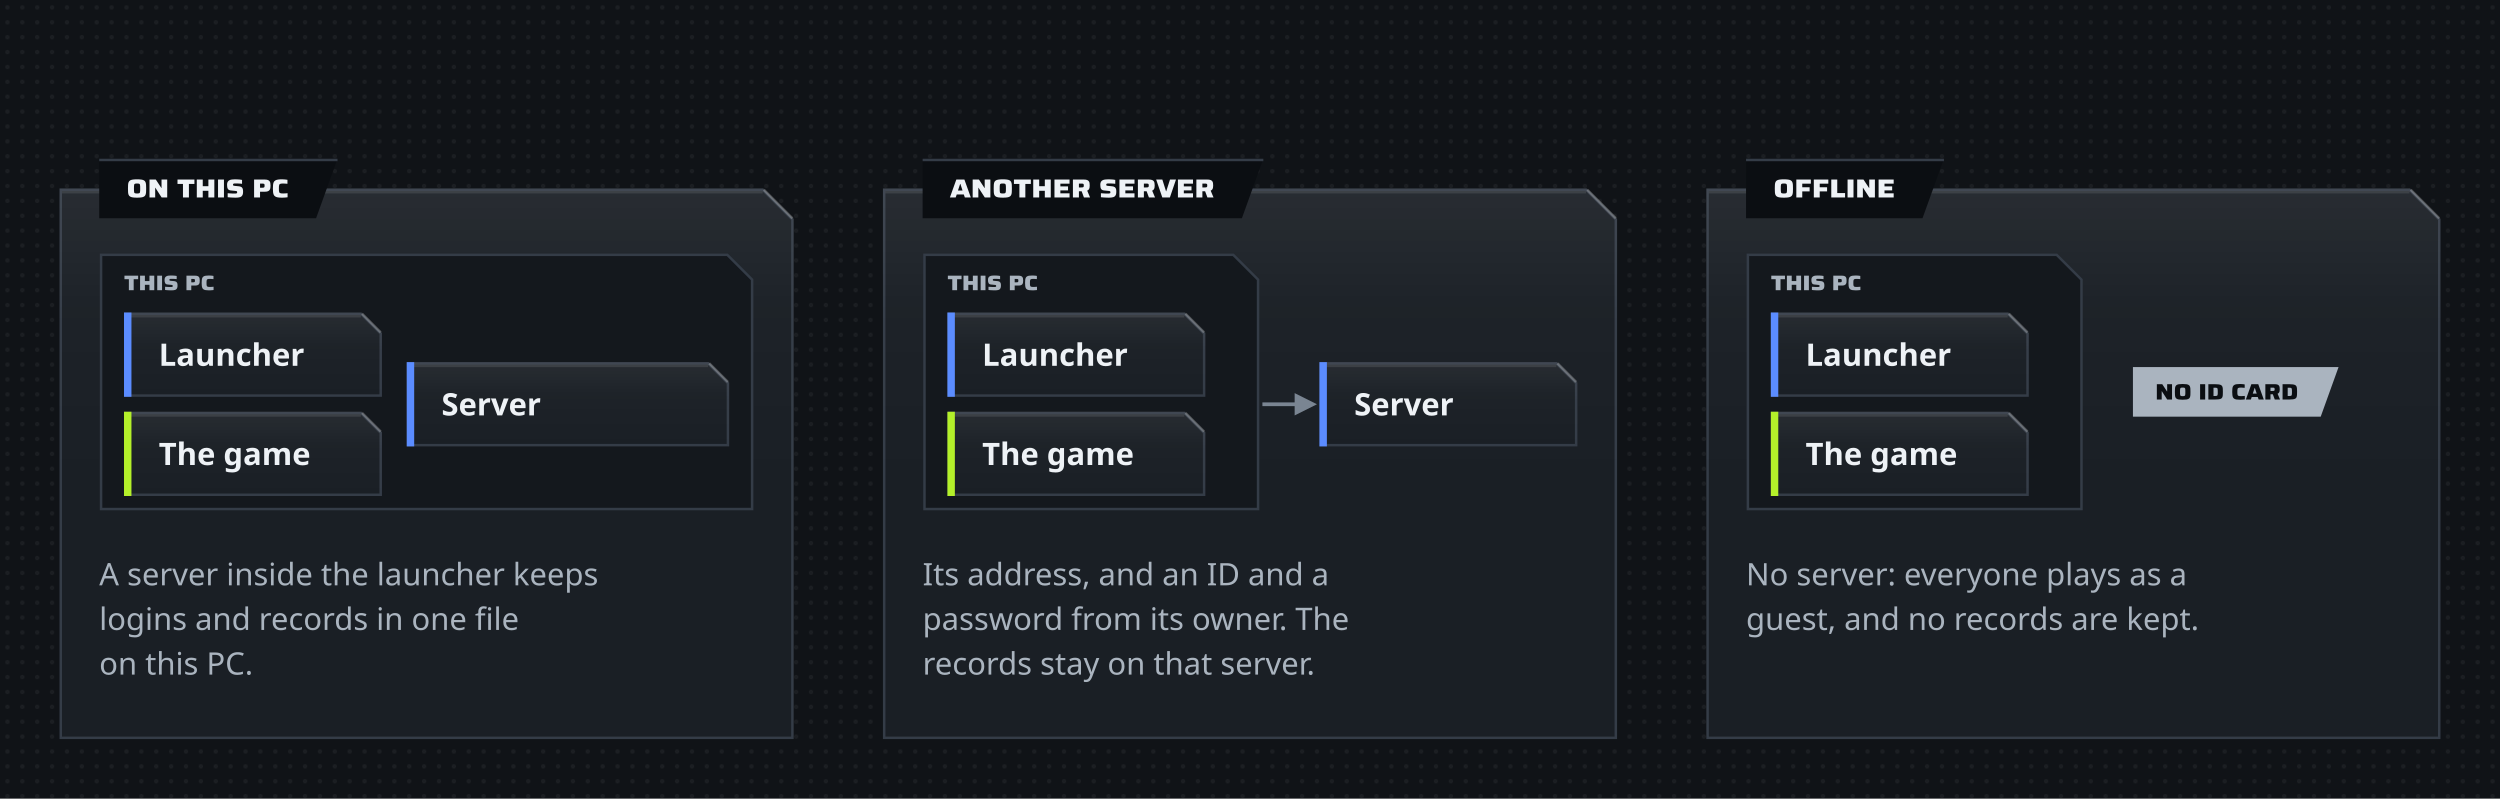
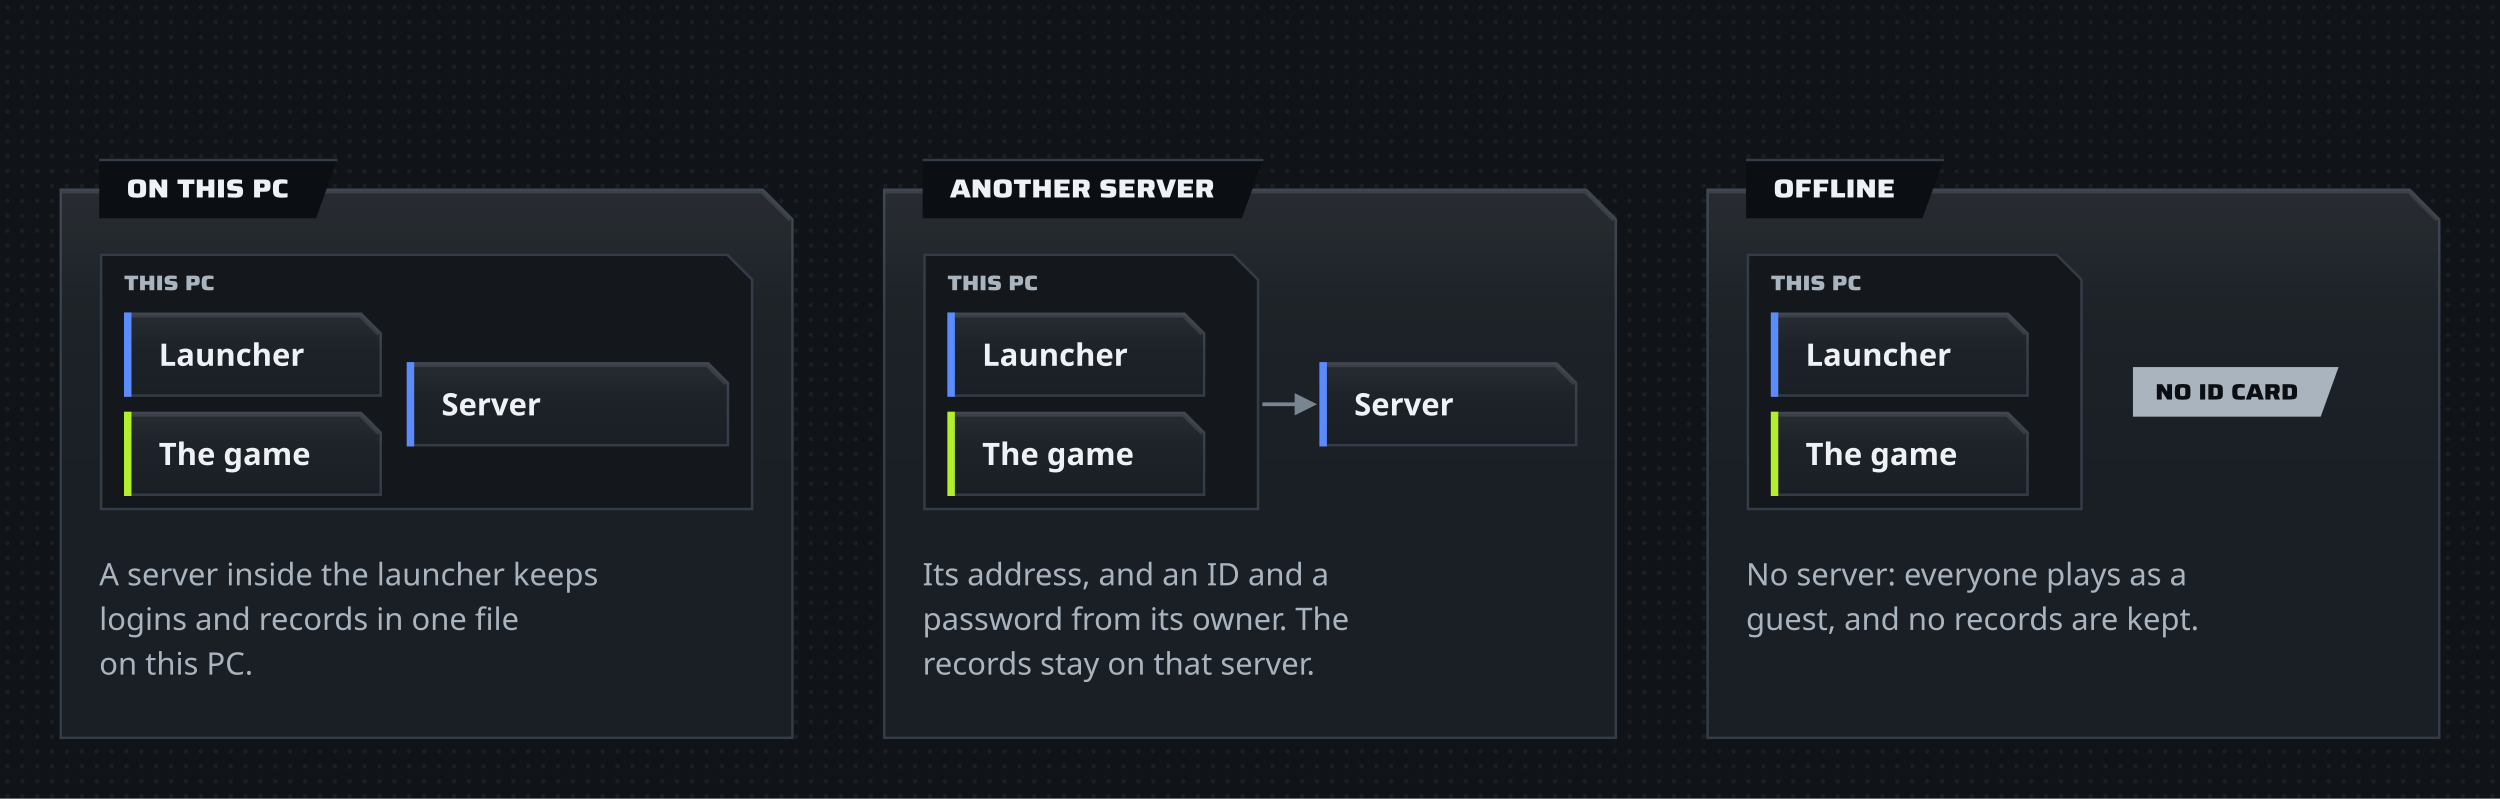
<svg xmlns="http://www.w3.org/2000/svg" viewBox="-24 -24 1008 322" width="1008" height="322" font-family="Pretendard, -apple-system, BlinkMacSystemFont, 'Segoe UI', 'Noto Sans', 'Malgun Gothic', Helvetica, Arial, sans-serif" role="img" aria-label="Three ways to play. On this PC: a server inside the launcher keeps the logins and the records in one file on this PC. Another server: the launcher and the game on your PC log in on a server someone runs, with an ID and a password from its owner. Offline: no server; everyone plays with NO ID CARD, and no records are kept.">
  <defs>
    <clipPath id="card1">
      <path d="M0,52 H284 L296,64 V274 H0 Z" />
    </clipPath>
    <clipPath id="card2">
      <path d="M332,52 H616 L628,64 V274 H332 Z" />
    </clipPath>
    <clipPath id="card3">
      <path d="M664,52 H948 L960,64 V274 H664 Z" />
    </clipPath>
    <clipPath id="card4">
      <path d="M26,102 H122 L130,110 V136 H26 Z" />
    </clipPath>
    <clipPath id="card5">
      <path d="M26,142 H122 L130,150 V176 H26 Z" />
    </clipPath>
    <clipPath id="card6">
      <path d="M140,122 H262 L270,130 V156 H140 Z" />
    </clipPath>
    <clipPath id="card7">
      <path d="M358,102 H454 L462,110 V136 H358 Z" />
    </clipPath>
    <clipPath id="card8">
      <path d="M358,142 H454 L462,150 V176 H358 Z" />
    </clipPath>
    <clipPath id="card9">
      <path d="M508,122 H604 L612,130 V156 H508 Z" />
    </clipPath>
    <clipPath id="card10">
      <path d="M690,102 H786 L794,110 V136 H690 Z" />
    </clipPath>
    <clipPath id="card11">
      <path d="M690,142 H786 L794,150 V176 H690 Z" />
    </clipPath>
    <pattern id="dots-dark" width="6" height="6" patternUnits="userSpaceOnUse">
      <circle cx="3" cy="3" r="0.9" fill="#ffffff" fill-opacity="0.05" />
    </pattern>
    <linearGradient id="sheen-dark" x1="0" y1="0" x2="0" y2="1">
      <stop offset="0" stop-color="#ffffff" stop-opacity="0.06" />
      <stop offset="0.45" stop-color="#ffffff" stop-opacity="0.012" />
      <stop offset="1" stop-color="#ffffff" stop-opacity="0" />
    </linearGradient>
  </defs>
  <rect x="-24" y="-24" width="1008" height="322" fill="#101317" />
  <rect x="-24" y="-24" width="1008" height="322" fill="url(#dots-dark)" />
  <path d="M0.5,52.5 H283.5 L295.5,64.5 V273.5 H0.5 Z" fill="#1a1f25" stroke="#343c47" stroke-width="1" />
  <rect x="0" y="52" width="296" height="120" fill="url(#sheen-dark)" clip-path="url(#card1)" />
-   <path d="M1,53.5 H283.5" stroke="#ffffff" stroke-opacity="0.1" stroke-width="1" />
-   <path d="M284,52.5 L295.5,64" stroke="#ffffff" stroke-opacity="0.24" stroke-width="1" />
+   <path d="M1,53.5 H283.086 L294.5,64.914" fill="none" stroke="#ffffff" stroke-opacity="0.1" stroke-width="1" />
  <path d="M16,40 H112.087 L103.447,64 H16 Z" fill="#0b0e12" />
  <path d="M16,40.5 H112.087" stroke="#343c47" stroke-width="1" />
  <path fill="#eef2f6" d="M31.26 55.7Q30.19 55.7 29.5 55.59Q28.82 55.49 28.43 55.23Q28.04 54.98 27.86 54.56Q27.68 54.14 27.64 53.51Q27.6 52.88 27.6 52.01Q27.6 51.14 27.64 50.5Q27.68 49.87 27.86 49.45Q28.04 49.03 28.43 48.77Q28.82 48.51 29.5 48.41Q30.19 48.3 31.26 48.3Q32.34 48.3 33.03 48.41Q33.72 48.51 34.11 48.77Q34.5 49.03 34.67 49.45Q34.84 49.87 34.89 50.5Q34.93 51.14 34.93 52.01Q34.93 52.88 34.89 53.51Q34.84 54.14 34.67 54.56Q34.5 54.98 34.11 55.23Q33.72 55.49 33.03 55.59Q32.34 55.7 31.26 55.7ZM31.26 54.01Q31.64 54.01 31.87 53.98Q32.1 53.95 32.23 53.86Q32.37 53.76 32.43 53.55Q32.49 53.33 32.51 52.96Q32.52 52.59 32.52 52.01Q32.52 51.42 32.51 51.05Q32.49 50.68 32.43 50.46Q32.37 50.25 32.23 50.15Q32.1 50.05 31.87 50.02Q31.64 49.99 31.26 49.99Q30.91 49.99 30.67 50.02Q30.43 50.05 30.3 50.15Q30.16 50.25 30.1 50.46Q30.05 50.68 30.03 51.05Q30.01 51.42 30.01 52.01Q30.01 52.59 30.03 52.96Q30.05 53.33 30.1 53.55Q30.16 53.76 30.3 53.86Q30.43 53.95 30.67 53.98Q30.91 54.01 31.26 54.01Z M36.28 55.61V48.39H38.82L41.06 51.79H41.13V48.39H43.42V55.61H41.16L38.63 51.69H38.57V55.61Z M49.77 55.61V50.15H47.57V48.39H54.39V50.15H52.17V55.61Z M55.35 55.61V48.39H57.75V51.07H60.02V48.39H62.42V55.61H60.02V52.93H57.75V55.61Z M63.91 55.61V48.39H66.3V55.61Z M71.04 55.7Q70.52 55.7 69.93 55.67Q69.34 55.64 68.78 55.61Q68.23 55.57 67.8 55.52V53.91Q68.25 53.94 68.71 53.97Q69.16 54.01 69.57 54.02Q69.98 54.04 70.26 54.04Q70.8 54.04 71.07 54.02Q71.34 54 71.46 53.93Q71.54 53.89 71.57 53.83Q71.6 53.76 71.61 53.67Q71.61 53.58 71.61 53.47Q71.61 53.31 71.58 53.22Q71.55 53.13 71.45 53.09Q71.35 53.04 71.15 53.01Q70.94 52.98 70.61 52.95L69.06 52.79Q68.61 52.75 68.32 52.58Q68.02 52.42 67.86 52.13Q67.69 51.84 67.62 51.43Q67.55 51.02 67.55 50.48Q67.55 49.76 67.8 49.33Q68.04 48.9 68.48 48.68Q68.91 48.45 69.48 48.38Q70.06 48.3 70.72 48.3Q71.19 48.3 71.71 48.33Q72.23 48.35 72.73 48.4Q73.23 48.45 73.59 48.54V50.11Q73.24 50.06 72.79 50.03Q72.34 49.99 71.89 49.98Q71.44 49.96 71.06 49.96Q70.72 49.96 70.51 49.98Q70.29 50.01 70.17 50.06Q70.03 50.11 69.99 50.2Q69.96 50.3 69.96 50.45Q69.96 50.62 69.99 50.72Q70.03 50.81 70.19 50.87Q70.34 50.92 70.69 50.95L72.22 51.1Q72.55 51.13 72.83 51.2Q73.12 51.28 73.35 51.43Q73.58 51.58 73.75 51.87Q73.83 52.01 73.89 52.22Q73.96 52.42 73.98 52.7Q74.01 52.98 74.01 53.33Q74.01 53.98 73.86 54.42Q73.71 54.85 73.44 55.11Q73.17 55.37 72.8 55.49Q72.42 55.61 71.98 55.65Q71.54 55.7 71.04 55.7Z M78.45 55.61V48.39H82.66Q83.44 48.39 83.92 48.55Q84.4 48.71 84.66 49.02Q84.91 49.33 84.99 49.8Q85.08 50.26 85.08 50.86Q85.08 51.41 85 51.86Q84.92 52.32 84.67 52.64Q84.42 52.97 83.94 53.14Q83.46 53.31 82.65 53.31H80.85V55.61ZM80.85 51.7H81.65Q82.01 51.7 82.21 51.66Q82.42 51.63 82.51 51.54Q82.61 51.45 82.64 51.29Q82.68 51.12 82.68 50.86Q82.68 50.58 82.65 50.41Q82.62 50.25 82.52 50.16Q82.42 50.08 82.22 50.05Q82.02 50.02 81.66 50.02H80.85Z M89.63 55.7Q88.68 55.7 88.03 55.59Q87.39 55.49 86.99 55.23Q86.59 54.98 86.38 54.56Q86.18 54.13 86.1 53.5Q86.03 52.87 86.03 52Q86.03 51.13 86.1 50.5Q86.17 49.87 86.37 49.44Q86.58 49.02 86.98 48.77Q87.38 48.51 88.03 48.41Q88.68 48.3 89.63 48.3Q90.01 48.3 90.42 48.33Q90.83 48.36 91.22 48.4Q91.61 48.44 91.9 48.5V50.1Q91.42 50.06 91.09 50.04Q90.77 50.02 90.57 50.01Q90.37 49.99 90.23 49.99Q89.72 49.99 89.38 50.03Q89.04 50.07 88.86 50.18Q88.68 50.29 88.59 50.51Q88.5 50.73 88.47 51.09Q88.45 51.45 88.45 52Q88.45 52.55 88.47 52.91Q88.5 53.28 88.59 53.5Q88.68 53.71 88.86 53.82Q89.04 53.93 89.38 53.97Q89.72 54.01 90.23 54.01Q90.62 54.01 91.1 53.97Q91.59 53.94 91.95 53.9V55.54Q91.67 55.58 91.28 55.62Q90.88 55.65 90.46 55.68Q90.03 55.7 89.63 55.7Z" />
  <path d="M332.5,52.5 H615.5 L627.5,64.5 V273.5 H332.5 Z" fill="#1a1f25" stroke="#343c47" stroke-width="1" />
  <rect x="332" y="52" width="296" height="120" fill="url(#sheen-dark)" clip-path="url(#card2)" />
-   <path d="M333,53.5 H615.5" stroke="#ffffff" stroke-opacity="0.1" stroke-width="1" />
-   <path d="M616,52.5 L627.5,64" stroke="#ffffff" stroke-opacity="0.24" stroke-width="1" />
+   <path d="M333,53.5 H615.086 L626.5,64.914" fill="none" stroke="#ffffff" stroke-opacity="0.1" stroke-width="1" />
  <path d="M348,40 H485.373 L476.733,64 H348 Z" fill="#0b0e12" />
  <path d="M348,40.5 H485.373" stroke="#343c47" stroke-width="1" />
  <path fill="#eef2f6" d="M359 55.61 361.59 48.39H364.84L367.43 55.61H365.02L364.61 54.41H361.75L361.34 55.61ZM362.25 52.81H364.09L363.23 50.15H363.13Z M368.18 55.61V48.39H370.72L372.95 51.79H373.03V48.39H375.32V55.61H373.06L370.53 51.69H370.47V55.61Z M380.33 55.7Q379.25 55.7 378.57 55.59Q377.88 55.49 377.49 55.23Q377.1 54.98 376.92 54.56Q376.75 54.14 376.7 53.51Q376.66 52.88 376.66 52.01Q376.66 51.14 376.7 50.5Q376.75 49.87 376.92 49.45Q377.1 49.03 377.49 48.77Q377.88 48.51 378.57 48.41Q379.25 48.3 380.33 48.3Q381.41 48.3 382.09 48.41Q382.78 48.51 383.17 48.77Q383.56 49.03 383.73 49.45Q383.91 49.87 383.95 50.5Q383.99 51.14 383.99 52.01Q383.99 52.88 383.95 53.51Q383.91 54.14 383.73 54.56Q383.56 54.98 383.17 55.23Q382.78 55.49 382.09 55.59Q381.41 55.7 380.33 55.7ZM380.33 54.01Q380.7 54.01 380.93 53.98Q381.17 53.95 381.3 53.86Q381.43 53.76 381.49 53.55Q381.55 53.33 381.57 52.96Q381.59 52.59 381.59 52.01Q381.59 51.42 381.57 51.05Q381.55 50.68 381.49 50.46Q381.43 50.25 381.3 50.15Q381.17 50.05 380.93 50.02Q380.7 49.99 380.33 49.99Q379.97 49.99 379.73 50.02Q379.5 50.05 379.36 50.15Q379.22 50.25 379.17 50.46Q379.11 50.68 379.09 51.05Q379.08 51.42 379.08 52.01Q379.08 52.59 379.09 52.96Q379.11 53.33 379.17 53.55Q379.22 53.76 379.36 53.86Q379.5 53.95 379.73 53.98Q379.97 54.01 380.33 54.01Z M387.02 55.61V50.15H384.82V48.39H391.64V50.15H389.42V55.61Z M392.6 55.61V48.39H395V51.07H397.27V48.39H399.67V55.61H397.27V52.93H395V55.61Z M401.16 55.61V48.39H407.24V50.05H403.54V51.16H406.63V52.78H403.54V53.95H407.24V55.61Z M408.6 55.61V48.39H412.93Q413.72 48.39 414.2 48.54Q414.69 48.69 414.94 48.99Q415.2 49.29 415.29 49.73Q415.37 50.17 415.37 50.75Q415.37 51.24 415.3 51.65Q415.23 52.06 415.01 52.37Q414.8 52.68 414.36 52.87L415.51 55.61H413.04L411.96 52.68L412.59 53Q412.43 53.09 412.28 53.11Q412.13 53.12 412.01 53.12H411.02V55.61ZM411.02 51.58H411.87Q412.26 51.58 412.48 51.55Q412.7 51.52 412.81 51.43Q412.92 51.35 412.95 51.2Q412.98 51.04 412.98 50.78Q412.98 50.53 412.95 50.38Q412.92 50.23 412.81 50.15Q412.7 50.07 412.48 50.04Q412.27 50.02 411.88 50.02H411.02Z M423.12 55.7Q422.61 55.7 422.02 55.67Q421.42 55.64 420.87 55.61Q420.32 55.57 419.89 55.52V53.91Q420.34 53.94 420.79 53.97Q421.24 54.01 421.65 54.02Q422.06 54.04 422.35 54.04Q422.88 54.04 423.15 54.02Q423.43 54 423.54 53.93Q423.63 53.89 423.66 53.83Q423.69 53.76 423.7 53.67Q423.7 53.58 423.7 53.47Q423.7 53.31 423.67 53.22Q423.64 53.13 423.54 53.09Q423.44 53.04 423.23 53.01Q423.03 52.98 422.69 52.95L421.15 52.79Q420.7 52.75 420.4 52.58Q420.11 52.42 419.94 52.13Q419.77 51.84 419.71 51.43Q419.64 51.02 419.64 50.48Q419.64 49.76 419.88 49.33Q420.13 48.9 420.56 48.68Q420.99 48.45 421.57 48.38Q422.15 48.3 422.81 48.3Q423.28 48.3 423.8 48.33Q424.32 48.35 424.82 48.4Q425.32 48.45 425.67 48.54V50.11Q425.33 50.06 424.88 50.03Q424.43 49.99 423.97 49.98Q423.52 49.96 423.14 49.96Q422.81 49.96 422.59 49.98Q422.38 50.01 422.25 50.06Q422.12 50.11 422.08 50.2Q422.04 50.3 422.04 50.45Q422.04 50.62 422.08 50.72Q422.12 50.81 422.27 50.87Q422.43 50.92 422.78 50.95L424.31 51.1Q424.64 51.13 424.92 51.2Q425.2 51.28 425.43 51.43Q425.66 51.58 425.83 51.87Q425.92 52.01 425.98 52.22Q426.04 52.42 426.07 52.7Q426.09 52.98 426.09 53.33Q426.09 53.98 425.95 54.42Q425.8 54.85 425.53 55.11Q425.25 55.37 424.88 55.49Q424.51 55.61 424.07 55.65Q423.63 55.7 423.12 55.7Z M427.35 55.61V48.39H433.43V50.05H429.74V51.16H432.83V52.78H429.74V53.95H433.43V55.61Z M434.8 55.61V48.39H439.13Q439.91 48.39 440.4 48.54Q440.89 48.69 441.14 48.99Q441.39 49.29 441.48 49.73Q441.57 50.17 441.57 50.75Q441.57 51.24 441.5 51.65Q441.42 52.06 441.21 52.37Q440.99 52.68 440.55 52.87L441.71 55.61H439.24L438.16 52.68L438.79 53Q438.63 53.09 438.48 53.11Q438.33 53.12 438.21 53.12H437.21V55.61ZM437.21 51.58H438.06Q438.45 51.58 438.67 51.55Q438.89 51.52 439 51.43Q439.11 51.35 439.15 51.2Q439.18 51.04 439.18 50.78Q439.18 50.53 439.15 50.38Q439.11 50.23 439 50.15Q438.89 50.07 438.68 50.04Q438.46 50.02 438.08 50.02H437.21Z M444.64 55.61 442.17 48.39H444.65L446.14 53.11H446.23L447.74 48.39H450.16L447.7 55.61Z M450.94 55.61V48.39H457.02V50.05H453.32V51.16H456.41V52.78H453.32V53.95H457.02V55.61Z M458.38 55.61V48.39H462.71Q463.5 48.39 463.98 48.54Q464.47 48.69 464.72 48.99Q464.98 49.29 465.07 49.73Q465.15 50.17 465.15 50.75Q465.15 51.24 465.08 51.65Q465.01 52.06 464.79 52.37Q464.58 52.68 464.14 52.87L465.29 55.61H462.82L461.74 52.68L462.37 53Q462.21 53.09 462.06 53.11Q461.91 53.12 461.79 53.12H460.8V55.61ZM460.8 51.58H461.65Q462.04 51.58 462.26 51.55Q462.48 51.52 462.59 51.43Q462.7 51.35 462.73 51.2Q462.76 51.04 462.76 50.78Q462.76 50.53 462.73 50.38Q462.7 50.23 462.59 50.15Q462.48 50.07 462.26 50.04Q462.05 50.02 461.66 50.02H460.8Z" />
  <path d="M664.5,52.5 H947.5 L959.5,64.5 V273.5 H664.5 Z" fill="#1a1f25" stroke="#343c47" stroke-width="1" />
  <rect x="664" y="52" width="296" height="120" fill="url(#sheen-dark)" clip-path="url(#card3)" />
-   <path d="M665,53.5 H947.5" stroke="#ffffff" stroke-opacity="0.1" stroke-width="1" />
-   <path d="M948,52.5 L959.5,64" stroke="#ffffff" stroke-opacity="0.24" stroke-width="1" />
+   <path d="M665,53.5 H947.086 L958.5,64.914" fill="none" stroke="#ffffff" stroke-opacity="0.1" stroke-width="1" />
  <path d="M680,40 H759.801 L751.161,64 H680 Z" fill="#0b0e12" />
  <path d="M680,40.5 H759.801" stroke="#343c47" stroke-width="1" />
  <path fill="#eef2f6" d="M695.26 55.7Q694.19 55.7 693.5 55.59Q692.82 55.49 692.43 55.23Q692.04 54.98 691.86 54.56Q691.68 54.14 691.64 53.51Q691.6 52.88 691.6 52.01Q691.6 51.14 691.64 50.5Q691.68 49.87 691.86 49.45Q692.04 49.03 692.43 48.77Q692.82 48.51 693.5 48.41Q694.19 48.3 695.26 48.3Q696.34 48.3 697.03 48.41Q697.72 48.51 698.11 48.77Q698.5 49.03 698.67 49.45Q698.84 49.87 698.89 50.5Q698.93 51.14 698.93 52.01Q698.93 52.88 698.89 53.51Q698.84 54.14 698.67 54.56Q698.5 54.98 698.11 55.23Q697.72 55.49 697.03 55.59Q696.34 55.7 695.26 55.7ZM695.26 54.01Q695.64 54.01 695.87 53.98Q696.1 53.95 696.23 53.86Q696.37 53.76 696.43 53.55Q696.49 53.33 696.51 52.96Q696.52 52.59 696.52 52.01Q696.52 51.42 696.51 51.05Q696.49 50.68 696.43 50.46Q696.37 50.25 696.23 50.15Q696.1 50.05 695.87 50.02Q695.64 49.99 695.26 49.99Q694.91 49.99 694.67 50.02Q694.43 50.05 694.3 50.15Q694.16 50.25 694.1 50.46Q694.04 50.68 694.03 51.05Q694.01 51.42 694.01 52.01Q694.01 52.59 694.03 52.96Q694.04 53.33 694.1 53.55Q694.16 53.76 694.3 53.86Q694.43 53.95 694.67 53.98Q694.91 54.01 695.26 54.01Z M700.28 55.61V48.39H706.13V50.05H702.67V51.5H705.64V53.17H702.67V55.61Z M707.33 55.61V48.39H713.18V50.05H709.71V51.5H712.68V53.17H709.71V55.61Z M714.37 55.61V48.39H716.78V53.85H719.93V55.61Z M720.94 55.61V48.39H723.33V55.61Z M724.82 55.61V48.39H727.36L729.6 51.79H729.67V48.39H731.96V55.61H729.7L727.17 51.69H727.11V55.61Z M733.45 55.61V48.39H739.53V50.05H735.83V51.16H738.92V52.78H735.83V53.95H739.53V55.61Z" />
  <path d="M16.75,78.75 H269.25 L279.25,88.75 V181.25 H16.75 Z" fill="#14181d" />
  <path d="M16.75,78.75 H269.25 L279.25,88.75 V181.25 H16.75 Z" fill="none" stroke="#343c47" stroke-width="1" />
  <path fill="#aab4bf" d="M27.96 93V88.58H26.18V87.15H31.7V88.58H29.9V93Z M32.48 93V87.15H34.42V89.32H36.26V87.15H38.2V93H36.26V90.83H34.42V93Z M39.4 93V87.15H41.34V93Z M45.18 93.07Q44.76 93.07 44.28 93.05Q43.8 93.03 43.35 93Q42.91 92.97 42.56 92.92V91.62Q42.92 91.65 43.29 91.67Q43.65 91.7 43.99 91.71Q44.32 91.72 44.55 91.72Q44.98 91.72 45.2 91.71Q45.42 91.69 45.52 91.64Q45.58 91.61 45.61 91.56Q45.64 91.5 45.64 91.43Q45.64 91.35 45.64 91.27Q45.64 91.14 45.62 91.07Q45.59 90.99 45.51 90.96Q45.43 90.92 45.27 90.89Q45.1 90.87 44.83 90.84L43.58 90.71Q43.21 90.68 42.97 90.55Q42.74 90.42 42.6 90.18Q42.46 89.95 42.41 89.62Q42.35 89.29 42.35 88.84Q42.35 88.27 42.55 87.92Q42.75 87.57 43.1 87.39Q43.45 87.2 43.92 87.14Q44.39 87.08 44.92 87.08Q45.3 87.08 45.72 87.1Q46.15 87.12 46.55 87.16Q46.95 87.2 47.24 87.27V88.55Q46.96 88.5 46.6 88.48Q46.23 88.45 45.86 88.44Q45.5 88.43 45.19 88.43Q44.92 88.43 44.75 88.44Q44.57 88.46 44.47 88.5Q44.36 88.55 44.33 88.62Q44.3 88.7 44.3 88.82Q44.3 88.96 44.33 89.04Q44.36 89.12 44.49 89.16Q44.62 89.2 44.9 89.23L46.14 89.34Q46.4 89.37 46.63 89.43Q46.86 89.49 47.05 89.61Q47.23 89.74 47.37 89.97Q47.44 90.08 47.49 90.25Q47.54 90.42 47.56 90.64Q47.58 90.87 47.58 91.16Q47.58 91.68 47.46 92.03Q47.34 92.38 47.12 92.59Q46.9 92.8 46.6 92.9Q46.3 93 45.94 93.03Q45.58 93.07 45.18 93.07Z M51.18 93V87.15H54.59Q55.21 87.15 55.61 87.28Q56 87.42 56.2 87.67Q56.4 87.92 56.47 88.29Q56.54 88.67 56.54 89.15Q56.54 89.6 56.48 89.97Q56.41 90.33 56.21 90.59Q56.01 90.86 55.62 91Q55.23 91.14 54.58 91.14H53.12V93ZM53.12 89.83H53.77Q54.06 89.83 54.22 89.8Q54.39 89.78 54.47 89.71Q54.54 89.63 54.57 89.5Q54.6 89.36 54.6 89.15Q54.6 88.93 54.58 88.79Q54.55 88.66 54.47 88.59Q54.39 88.52 54.23 88.5Q54.07 88.47 53.78 88.47H53.12Z M60.23 93.07Q59.46 93.07 58.93 92.98Q58.41 92.9 58.09 92.69Q57.76 92.49 57.6 92.15Q57.43 91.8 57.37 91.29Q57.31 90.78 57.31 90.08Q57.31 89.37 57.37 88.86Q57.42 88.35 57.59 88.01Q57.76 87.66 58.08 87.46Q58.4 87.25 58.93 87.17Q59.46 87.08 60.23 87.08Q60.54 87.08 60.87 87.11Q61.2 87.13 61.51 87.16Q61.83 87.19 62.07 87.25V88.54Q61.67 88.5 61.41 88.49Q61.15 88.47 60.99 88.46Q60.82 88.45 60.71 88.45Q60.3 88.45 60.03 88.48Q59.75 88.51 59.6 88.6Q59.46 88.69 59.38 88.87Q59.31 89.05 59.29 89.34Q59.27 89.63 59.27 90.08Q59.27 90.52 59.29 90.82Q59.31 91.11 59.38 91.29Q59.46 91.46 59.6 91.55Q59.75 91.64 60.03 91.67Q60.3 91.7 60.71 91.7Q61.03 91.7 61.42 91.67Q61.81 91.65 62.11 91.61V92.94Q61.88 92.97 61.56 93Q61.24 93.03 60.9 93.05Q60.55 93.07 60.23 93.07Z" />
  <path d="M26.5,102.5 H121.5 L129.5,110.5 V135.5 H26.5 Z" fill="#1a1f25" stroke="#343c47" stroke-width="1" />
  <rect x="26" y="102" width="104" height="34" fill="url(#sheen-dark)" clip-path="url(#card4)" />
-   <path d="M27,103.5 H121.5" stroke="#ffffff" stroke-opacity="0.1" stroke-width="1" />
-   <path d="M122,102.5 L129.5,110" stroke="#ffffff" stroke-opacity="0.24" stroke-width="1" />
+   <path d="M27,103.5 H121.086 L128.5,110.914" fill="none" stroke="#ffffff" stroke-opacity="0.1" stroke-width="1" />
  <rect x="26" y="102" width="3" height="34" fill="#5b8cff" clip-path="url(#card4)" />
  <text x="40" y="123.5" font-size="12.5" font-weight="600" fill="#eef2f6" text-anchor="start" data-box="40,124">Launcher</text>
  <path d="M26.5,142.5 H121.5 L129.5,150.5 V175.5 H26.5 Z" fill="#1a1f25" stroke="#343c47" stroke-width="1" />
  <rect x="26" y="142" width="104" height="34" fill="url(#sheen-dark)" clip-path="url(#card5)" />
-   <path d="M27,143.5 H121.5" stroke="#ffffff" stroke-opacity="0.1" stroke-width="1" />
-   <path d="M122,142.5 L129.5,150" stroke="#ffffff" stroke-opacity="0.24" stroke-width="1" />
+   <path d="M27,143.5 H121.086 L128.5,150.914" fill="none" stroke="#ffffff" stroke-opacity="0.1" stroke-width="1" />
  <rect x="26" y="142" width="3" height="34" fill="#b4f02a" clip-path="url(#card5)" />
  <text x="40" y="163.5" font-size="12.5" font-weight="600" fill="#eef2f6" text-anchor="start" data-box="40,124">The game</text>
  <path d="M140.5,122.5 H261.5 L269.5,130.5 V155.5 H140.5 Z" fill="#1a1f25" stroke="#343c47" stroke-width="1" />
  <rect x="140" y="122" width="130" height="34" fill="url(#sheen-dark)" clip-path="url(#card6)" />
-   <path d="M141,123.5 H261.5" stroke="#ffffff" stroke-opacity="0.1" stroke-width="1" />
-   <path d="M262,122.5 L269.5,130" stroke="#ffffff" stroke-opacity="0.24" stroke-width="1" />
+   <path d="M141,123.5 H261.086 L268.5,130.914" fill="none" stroke="#ffffff" stroke-opacity="0.1" stroke-width="1" />
  <rect x="140" y="122" width="3" height="34" fill="#5b8cff" clip-path="url(#card6)" />
  <text x="154" y="143.5" font-size="12.5" font-weight="600" fill="#eef2f6" text-anchor="start" data-box="154,264">Server</text>
  <text x="16" y="212" font-size="12.5" fill="#aab4bf" text-anchor="start" data-box="16,284">A server inside the launcher keeps</text>
  <text x="16" y="230" font-size="12.5" fill="#aab4bf" text-anchor="start" data-box="16,284">logins and records in one file</text>
  <text x="16" y="248" font-size="12.5" fill="#aab4bf" text-anchor="start" data-box="16,284">on this PC.</text>
  <path d="M348.75,78.75 H473.25 L483.25,88.75 V181.25 H348.75 Z" fill="#14181d" />
  <path d="M348.75,78.75 H473.25 L483.25,88.75 V181.25 H348.75 Z" fill="none" stroke="#343c47" stroke-width="1" />
  <path fill="#aab4bf" d="M359.96 93V88.58H358.18V87.15H363.7V88.58H361.9V93Z M364.48 93V87.15H366.42V89.32H368.26V87.15H370.2V93H368.26V90.83H366.42V93Z M371.4 93V87.15H373.34V93Z M377.18 93.07Q376.76 93.07 376.28 93.05Q375.8 93.03 375.35 93Q374.91 92.97 374.56 92.92V91.62Q374.92 91.65 375.29 91.67Q375.65 91.7 375.99 91.71Q376.32 91.72 376.55 91.72Q376.98 91.72 377.2 91.71Q377.42 91.69 377.52 91.64Q377.58 91.61 377.61 91.56Q377.63 91.5 377.64 91.43Q377.64 91.35 377.64 91.27Q377.64 91.14 377.62 91.07Q377.59 90.99 377.51 90.96Q377.43 90.92 377.27 90.89Q377.1 90.87 376.83 90.84L375.58 90.71Q375.21 90.68 374.97 90.55Q374.74 90.42 374.6 90.18Q374.46 89.95 374.41 89.62Q374.35 89.29 374.35 88.84Q374.35 88.27 374.55 87.92Q374.75 87.57 375.1 87.39Q375.45 87.2 375.92 87.14Q376.39 87.08 376.92 87.08Q377.3 87.08 377.72 87.1Q378.14 87.12 378.55 87.16Q378.95 87.2 379.24 87.27V88.55Q378.96 88.5 378.6 88.48Q378.23 88.45 377.86 88.44Q377.5 88.43 377.19 88.43Q376.92 88.43 376.75 88.44Q376.57 88.46 376.47 88.5Q376.36 88.55 376.33 88.62Q376.3 88.7 376.3 88.82Q376.3 88.96 376.33 89.04Q376.36 89.12 376.49 89.16Q376.61 89.2 376.9 89.23L378.14 89.34Q378.4 89.37 378.63 89.43Q378.86 89.49 379.05 89.61Q379.23 89.74 379.37 89.97Q379.44 90.08 379.49 90.25Q379.54 90.42 379.56 90.64Q379.58 90.87 379.58 91.16Q379.58 91.68 379.46 92.03Q379.34 92.38 379.12 92.59Q378.9 92.8 378.6 92.9Q378.3 93 377.94 93.03Q377.58 93.07 377.18 93.07Z M383.18 93V87.15H386.59Q387.21 87.15 387.61 87.28Q388 87.42 388.2 87.67Q388.4 87.92 388.47 88.29Q388.54 88.67 388.54 89.15Q388.54 89.6 388.48 89.97Q388.41 90.33 388.21 90.59Q388.01 90.86 387.62 91Q387.23 91.14 386.58 91.14H385.12V93ZM385.12 89.83H385.77Q386.06 89.83 386.22 89.8Q386.39 89.78 386.47 89.71Q386.54 89.63 386.57 89.5Q386.6 89.36 386.6 89.15Q386.6 88.93 386.58 88.79Q386.55 88.66 386.47 88.59Q386.39 88.52 386.23 88.5Q386.07 88.47 385.78 88.47H385.12Z M392.23 93.07Q391.46 93.07 390.93 92.98Q390.41 92.9 390.09 92.69Q389.76 92.49 389.6 92.15Q389.43 91.8 389.37 91.29Q389.31 90.78 389.31 90.08Q389.31 89.37 389.37 88.86Q389.42 88.35 389.59 88.01Q389.76 87.66 390.08 87.46Q390.4 87.25 390.93 87.17Q391.46 87.08 392.23 87.08Q392.54 87.08 392.87 87.11Q393.2 87.13 393.51 87.16Q393.83 87.19 394.07 87.25V88.54Q393.67 88.5 393.41 88.49Q393.15 88.47 392.99 88.46Q392.82 88.45 392.71 88.45Q392.3 88.45 392.03 88.48Q391.75 88.51 391.6 88.6Q391.46 88.69 391.38 88.87Q391.31 89.05 391.29 89.34Q391.27 89.63 391.27 90.08Q391.27 90.52 391.29 90.82Q391.31 91.11 391.38 91.29Q391.46 91.46 391.6 91.55Q391.75 91.64 392.03 91.67Q392.3 91.7 392.71 91.7Q393.03 91.7 393.42 91.67Q393.81 91.65 394.11 91.61V92.94Q393.88 92.97 393.56 93Q393.24 93.03 392.9 93.05Q392.55 93.07 392.23 93.07Z" />
  <path d="M358.5,102.5 H453.5 L461.5,110.5 V135.5 H358.5 Z" fill="#1a1f25" stroke="#343c47" stroke-width="1" />
  <rect x="358" y="102" width="104" height="34" fill="url(#sheen-dark)" clip-path="url(#card7)" />
-   <path d="M359,103.5 H453.5" stroke="#ffffff" stroke-opacity="0.1" stroke-width="1" />
-   <path d="M454,102.5 L461.5,110" stroke="#ffffff" stroke-opacity="0.24" stroke-width="1" />
+   <path d="M359,103.5 H453.086 L460.5,110.914" fill="none" stroke="#ffffff" stroke-opacity="0.1" stroke-width="1" />
  <rect x="358" y="102" width="3" height="34" fill="#5b8cff" clip-path="url(#card7)" />
  <text x="372" y="123.5" font-size="12.5" font-weight="600" fill="#eef2f6" text-anchor="start" data-box="372,456">Launcher</text>
  <path d="M358.5,142.5 H453.5 L461.5,150.5 V175.5 H358.5 Z" fill="#1a1f25" stroke="#343c47" stroke-width="1" />
  <rect x="358" y="142" width="104" height="34" fill="url(#sheen-dark)" clip-path="url(#card8)" />
-   <path d="M359,143.5 H453.5" stroke="#ffffff" stroke-opacity="0.1" stroke-width="1" />
-   <path d="M454,142.5 L461.5,150" stroke="#ffffff" stroke-opacity="0.24" stroke-width="1" />
+   <path d="M359,143.5 H453.086 L460.5,150.914" fill="none" stroke="#ffffff" stroke-opacity="0.1" stroke-width="1" />
  <rect x="358" y="142" width="3" height="34" fill="#b4f02a" clip-path="url(#card8)" />
  <text x="372" y="163.5" font-size="12.5" font-weight="600" fill="#eef2f6" text-anchor="start" data-box="372,456">The game</text>
  <path d="M508.5,122.5 H603.5 L611.5,130.5 V155.5 H508.5 Z" fill="#1a1f25" stroke="#343c47" stroke-width="1" />
  <rect x="508" y="122" width="104" height="34" fill="url(#sheen-dark)" clip-path="url(#card9)" />
-   <path d="M509,123.5 H603.5" stroke="#ffffff" stroke-opacity="0.1" stroke-width="1" />
-   <path d="M604,122.5 L611.5,130" stroke="#ffffff" stroke-opacity="0.24" stroke-width="1" />
+   <path d="M509,123.5 H603.086 L610.5,130.914" fill="none" stroke="#ffffff" stroke-opacity="0.1" stroke-width="1" />
  <rect x="508" y="122" width="3" height="34" fill="#5b8cff" clip-path="url(#card9)" />
  <text x="522" y="143.5" font-size="12.5" font-weight="600" fill="#eef2f6" text-anchor="start" data-box="522,606">Server</text>
  <path d="M485,139 L500,139" fill="none" stroke="#7a8592" stroke-width="1.5" stroke-linejoin="round" />
  <path d="M507,139 L498.0,143.5 L498.0,134.5 Z" fill="#7a8592" data-tip="507,139" />
  <text x="348" y="212" font-size="12.5" fill="#aab4bf" text-anchor="start" data-box="348,616">Its address, and an ID and a</text>
  <text x="348" y="230" font-size="12.5" fill="#aab4bf" text-anchor="start" data-box="348,616">password from its owner. The</text>
  <text x="348" y="248" font-size="12.5" fill="#aab4bf" text-anchor="start" data-box="348,616">records stay on that server.</text>
  <path d="M680.75,78.75 H805.25 L815.25,88.75 V181.25 H680.75 Z" fill="#14181d" />
  <path d="M680.75,78.75 H805.25 L815.25,88.75 V181.25 H680.75 Z" fill="none" stroke="#343c47" stroke-width="1" />
  <path fill="#aab4bf" d="M691.96 93V88.58H690.18V87.15H695.7V88.58H693.9V93Z M696.48 93V87.15H698.42V89.32H700.26V87.15H702.2V93H700.26V90.83H698.42V93Z M703.4 93V87.15H705.34V93Z M709.18 93.07Q708.76 93.07 708.28 93.05Q707.8 93.03 707.35 93Q706.91 92.97 706.56 92.92V91.62Q706.92 91.65 707.29 91.67Q707.65 91.7 707.99 91.71Q708.32 91.72 708.55 91.72Q708.98 91.72 709.2 91.71Q709.42 91.69 709.52 91.64Q709.58 91.61 709.61 91.56Q709.63 91.5 709.64 91.43Q709.64 91.35 709.64 91.27Q709.64 91.14 709.62 91.07Q709.59 90.99 709.51 90.96Q709.43 90.92 709.27 90.89Q709.1 90.87 708.83 90.84L707.58 90.71Q707.21 90.68 706.97 90.55Q706.74 90.42 706.6 90.18Q706.46 89.95 706.41 89.62Q706.35 89.29 706.35 88.84Q706.35 88.27 706.55 87.92Q706.75 87.57 707.1 87.39Q707.45 87.2 707.92 87.14Q708.39 87.08 708.92 87.08Q709.3 87.08 709.72 87.1Q710.14 87.12 710.55 87.16Q710.95 87.2 711.24 87.27V88.55Q710.96 88.5 710.6 88.48Q710.23 88.45 709.86 88.44Q709.5 88.43 709.19 88.43Q708.92 88.43 708.75 88.44Q708.57 88.46 708.47 88.5Q708.36 88.55 708.33 88.62Q708.3 88.7 708.3 88.82Q708.3 88.96 708.33 89.04Q708.36 89.12 708.49 89.16Q708.62 89.2 708.9 89.23L710.14 89.34Q710.4 89.37 710.63 89.43Q710.86 89.49 711.05 89.61Q711.23 89.74 711.37 89.97Q711.44 90.08 711.49 90.25Q711.54 90.42 711.56 90.64Q711.58 90.87 711.58 91.16Q711.58 91.68 711.46 92.03Q711.34 92.38 711.12 92.59Q710.9 92.8 710.6 92.9Q710.3 93 709.94 93.03Q709.58 93.07 709.18 93.07Z M715.18 93V87.15H718.59Q719.21 87.15 719.61 87.28Q720 87.42 720.2 87.67Q720.4 87.92 720.47 88.29Q720.54 88.67 720.54 89.15Q720.54 89.6 720.48 89.97Q720.41 90.33 720.21 90.59Q720.01 90.86 719.62 91Q719.23 91.14 718.58 91.14H717.12V93ZM717.12 89.83H717.77Q718.06 89.83 718.22 89.8Q718.39 89.78 718.47 89.71Q718.54 89.63 718.57 89.5Q718.6 89.36 718.6 89.15Q718.6 88.93 718.58 88.79Q718.55 88.66 718.47 88.59Q718.39 88.52 718.23 88.5Q718.07 88.47 717.78 88.47H717.12Z M724.23 93.07Q723.46 93.07 722.93 92.98Q722.41 92.9 722.09 92.69Q721.76 92.49 721.6 92.15Q721.43 91.8 721.37 91.29Q721.31 90.78 721.31 90.08Q721.31 89.37 721.37 88.86Q721.42 88.35 721.59 88.01Q721.76 87.66 722.08 87.46Q722.4 87.25 722.93 87.17Q723.46 87.08 724.23 87.08Q724.54 87.08 724.87 87.11Q725.2 87.13 725.51 87.16Q725.83 87.19 726.07 87.25V88.54Q725.67 88.5 725.41 88.49Q725.15 88.47 724.99 88.46Q724.82 88.45 724.71 88.45Q724.3 88.45 724.03 88.48Q723.75 88.51 723.6 88.6Q723.46 88.69 723.38 88.87Q723.31 89.05 723.29 89.34Q723.27 89.63 723.27 90.08Q723.27 90.52 723.29 90.82Q723.31 91.11 723.38 91.29Q723.46 91.46 723.6 91.55Q723.75 91.64 724.03 91.67Q724.3 91.7 724.71 91.7Q725.03 91.7 725.42 91.67Q725.81 91.65 726.11 91.61V92.94Q725.88 92.97 725.56 93Q725.24 93.03 724.9 93.05Q724.55 93.07 724.23 93.07Z" />
  <path d="M690.5,102.5 H785.5 L793.5,110.5 V135.5 H690.5 Z" fill="#1a1f25" stroke="#343c47" stroke-width="1" />
  <rect x="690" y="102" width="104" height="34" fill="url(#sheen-dark)" clip-path="url(#card10)" />
-   <path d="M691,103.5 H785.5" stroke="#ffffff" stroke-opacity="0.1" stroke-width="1" />
-   <path d="M786,102.5 L793.5,110" stroke="#ffffff" stroke-opacity="0.24" stroke-width="1" />
+   <path d="M691,103.5 H785.086 L792.5,110.914" fill="none" stroke="#ffffff" stroke-opacity="0.1" stroke-width="1" />
  <rect x="690" y="102" width="3" height="34" fill="#5b8cff" clip-path="url(#card10)" />
  <text x="704" y="123.5" font-size="12.5" font-weight="600" fill="#eef2f6" text-anchor="start" data-box="704,788">Launcher</text>
  <path d="M690.5,142.5 H785.5 L793.5,150.5 V175.5 H690.5 Z" fill="#1a1f25" stroke="#343c47" stroke-width="1" />
  <rect x="690" y="142" width="104" height="34" fill="url(#sheen-dark)" clip-path="url(#card11)" />
-   <path d="M691,143.5 H785.5" stroke="#ffffff" stroke-opacity="0.1" stroke-width="1" />
-   <path d="M786,142.5 L793.5,150" stroke="#ffffff" stroke-opacity="0.24" stroke-width="1" />
+   <path d="M691,143.5 H785.086 L792.5,150.914" fill="none" stroke="#ffffff" stroke-opacity="0.1" stroke-width="1" />
  <rect x="690" y="142" width="3" height="34" fill="#b4f02a" clip-path="url(#card11)" />
  <text x="704" y="163.5" font-size="12.5" font-weight="600" fill="#eef2f6" text-anchor="start" data-box="704,788">The game</text>
  <path d="M836,124 H918.908 L911.708,144 H836 Z" fill="#aab4bf" />
  <path fill="#0b0e12" d="M845.64 137.1V130.9H847.82L849.73 133.82H849.8V130.9H851.76V137.1H849.82L847.65 133.73H847.6V137.1Z M856.05 137.17Q855.13 137.17 854.54 137.08Q853.96 136.99 853.62 136.77Q853.29 136.56 853.14 136.2Q852.98 135.84 852.95 135.3Q852.91 134.76 852.91 134.01Q852.91 133.26 852.95 132.72Q852.98 132.17 853.14 131.81Q853.29 131.45 853.62 131.23Q853.96 131.01 854.54 130.92Q855.13 130.83 856.05 130.83Q856.98 130.83 857.57 130.92Q858.16 131.01 858.49 131.23Q858.82 131.45 858.97 131.81Q859.12 132.17 859.16 132.72Q859.19 133.26 859.19 134.01Q859.19 134.76 859.16 135.3Q859.12 135.84 858.97 136.2Q858.82 136.56 858.49 136.77Q858.16 136.99 857.57 137.08Q856.98 137.17 856.05 137.17ZM856.05 135.72Q856.38 135.72 856.57 135.7Q856.77 135.67 856.88 135.59Q857 135.51 857.05 135.33Q857.11 135.14 857.12 134.82Q857.13 134.5 857.13 134.01Q857.13 133.5 857.12 133.19Q857.11 132.87 857.05 132.68Q857 132.5 856.88 132.41Q856.77 132.33 856.57 132.3Q856.38 132.28 856.05 132.28Q855.75 132.28 855.54 132.3Q855.34 132.33 855.22 132.41Q855.11 132.5 855.06 132.68Q855.01 132.87 854.99 133.19Q854.98 133.5 854.98 134.01Q854.98 134.5 854.99 134.82Q855.01 135.14 855.06 135.33Q855.11 135.51 855.22 135.59Q855.34 135.67 855.54 135.7Q855.75 135.72 856.05 135.72Z M863.08 137.1V130.9H865.13V137.1Z M866.41 137.1V130.9H868.94Q869.92 130.9 870.55 130.99Q871.17 131.07 871.52 131.27Q871.87 131.47 872.03 131.82Q872.19 132.17 872.23 132.71Q872.26 133.24 872.26 134Q872.26 134.77 872.23 135.3Q872.19 135.84 872.03 136.19Q871.87 136.54 871.52 136.74Q871.17 136.93 870.55 137.01Q869.92 137.1 868.94 137.1ZM868.48 135.67H868.92Q869.3 135.67 869.54 135.65Q869.78 135.63 869.91 135.55Q870.05 135.47 870.11 135.29Q870.17 135.12 870.19 134.8Q870.2 134.49 870.2 134.01Q870.2 133.52 870.18 133.2Q870.16 132.88 870.11 132.71Q870.05 132.53 869.91 132.45Q869.77 132.36 869.53 132.34Q869.3 132.33 868.92 132.33H868.48Z M879.12 137.17Q878.3 137.17 877.75 137.08Q877.19 136.99 876.85 136.77Q876.51 136.56 876.33 136.19Q876.16 135.83 876.1 135.29Q876.03 134.75 876.03 134Q876.03 133.25 876.09 132.71Q876.15 132.17 876.32 131.81Q876.5 131.44 876.84 131.23Q877.18 131.01 877.74 130.92Q878.3 130.83 879.12 130.83Q879.44 130.83 879.79 130.85Q880.14 130.88 880.48 130.91Q880.81 130.95 881.06 131V132.37Q880.65 132.34 880.37 132.32Q880.09 132.3 879.92 132.29Q879.75 132.28 879.63 132.28Q879.19 132.28 878.9 132.31Q878.62 132.34 878.46 132.44Q878.3 132.53 878.22 132.72Q878.15 132.91 878.12 133.22Q878.1 133.53 878.1 134Q878.1 134.47 878.12 134.78Q878.15 135.1 878.22 135.28Q878.3 135.47 878.46 135.56Q878.62 135.66 878.9 135.69Q879.19 135.72 879.63 135.72Q879.97 135.72 880.38 135.69Q880.79 135.66 881.11 135.63V137.03Q880.87 137.07 880.53 137.1Q880.19 137.13 879.83 137.15Q879.46 137.17 879.12 137.17Z M881.53 137.1 883.75 130.9H886.53L888.76 137.1H886.69L886.34 136.07H883.89L883.54 137.1ZM884.32 134.69H885.9L885.16 132.42H885.07Z M889.39 137.1V130.9H893.1Q893.77 130.9 894.19 131.03Q894.61 131.16 894.82 131.42Q895.04 131.68 895.12 132.06Q895.19 132.43 895.19 132.93Q895.19 133.35 895.13 133.7Q895.07 134.05 894.88 134.32Q894.7 134.59 894.32 134.75L895.31 137.1H893.19L892.27 134.59L892.81 134.86Q892.67 134.94 892.54 134.95Q892.41 134.96 892.31 134.96H891.46V137.1ZM891.46 133.64H892.19Q892.52 133.64 892.71 133.61Q892.9 133.59 892.99 133.51Q893.09 133.44 893.11 133.31Q893.14 133.18 893.14 132.96Q893.14 132.74 893.11 132.61Q893.09 132.48 892.99 132.41Q892.9 132.34 892.71 132.32Q892.53 132.3 892.2 132.3H891.46Z M896.33 137.1V130.9H898.86Q899.84 130.9 900.46 130.99Q901.09 131.07 901.44 131.27Q901.79 131.47 901.95 131.82Q902.1 132.17 902.14 132.71Q902.18 133.24 902.18 134Q902.18 134.77 902.14 135.3Q902.1 135.84 901.95 136.19Q901.79 136.54 901.44 136.74Q901.09 136.93 900.46 137.01Q899.84 137.1 898.86 137.1ZM898.4 135.67H898.84Q899.22 135.67 899.45 135.65Q899.69 135.63 899.83 135.55Q899.96 135.47 900.03 135.29Q900.09 135.12 900.1 134.8Q900.12 134.49 900.12 134.01Q900.12 133.52 900.1 133.2Q900.08 132.88 900.02 132.71Q899.96 132.53 899.82 132.45Q899.68 132.36 899.45 132.34Q899.22 132.33 898.84 132.33H898.4Z" />
  <text x="680" y="212" font-size="12.5" fill="#aab4bf" text-anchor="start" data-box="680,948">No server: everyone plays as a</text>
  <text x="680" y="230" font-size="12.5" fill="#aab4bf" text-anchor="start" data-box="680,948">guest, and no records are kept.</text>
</svg>
